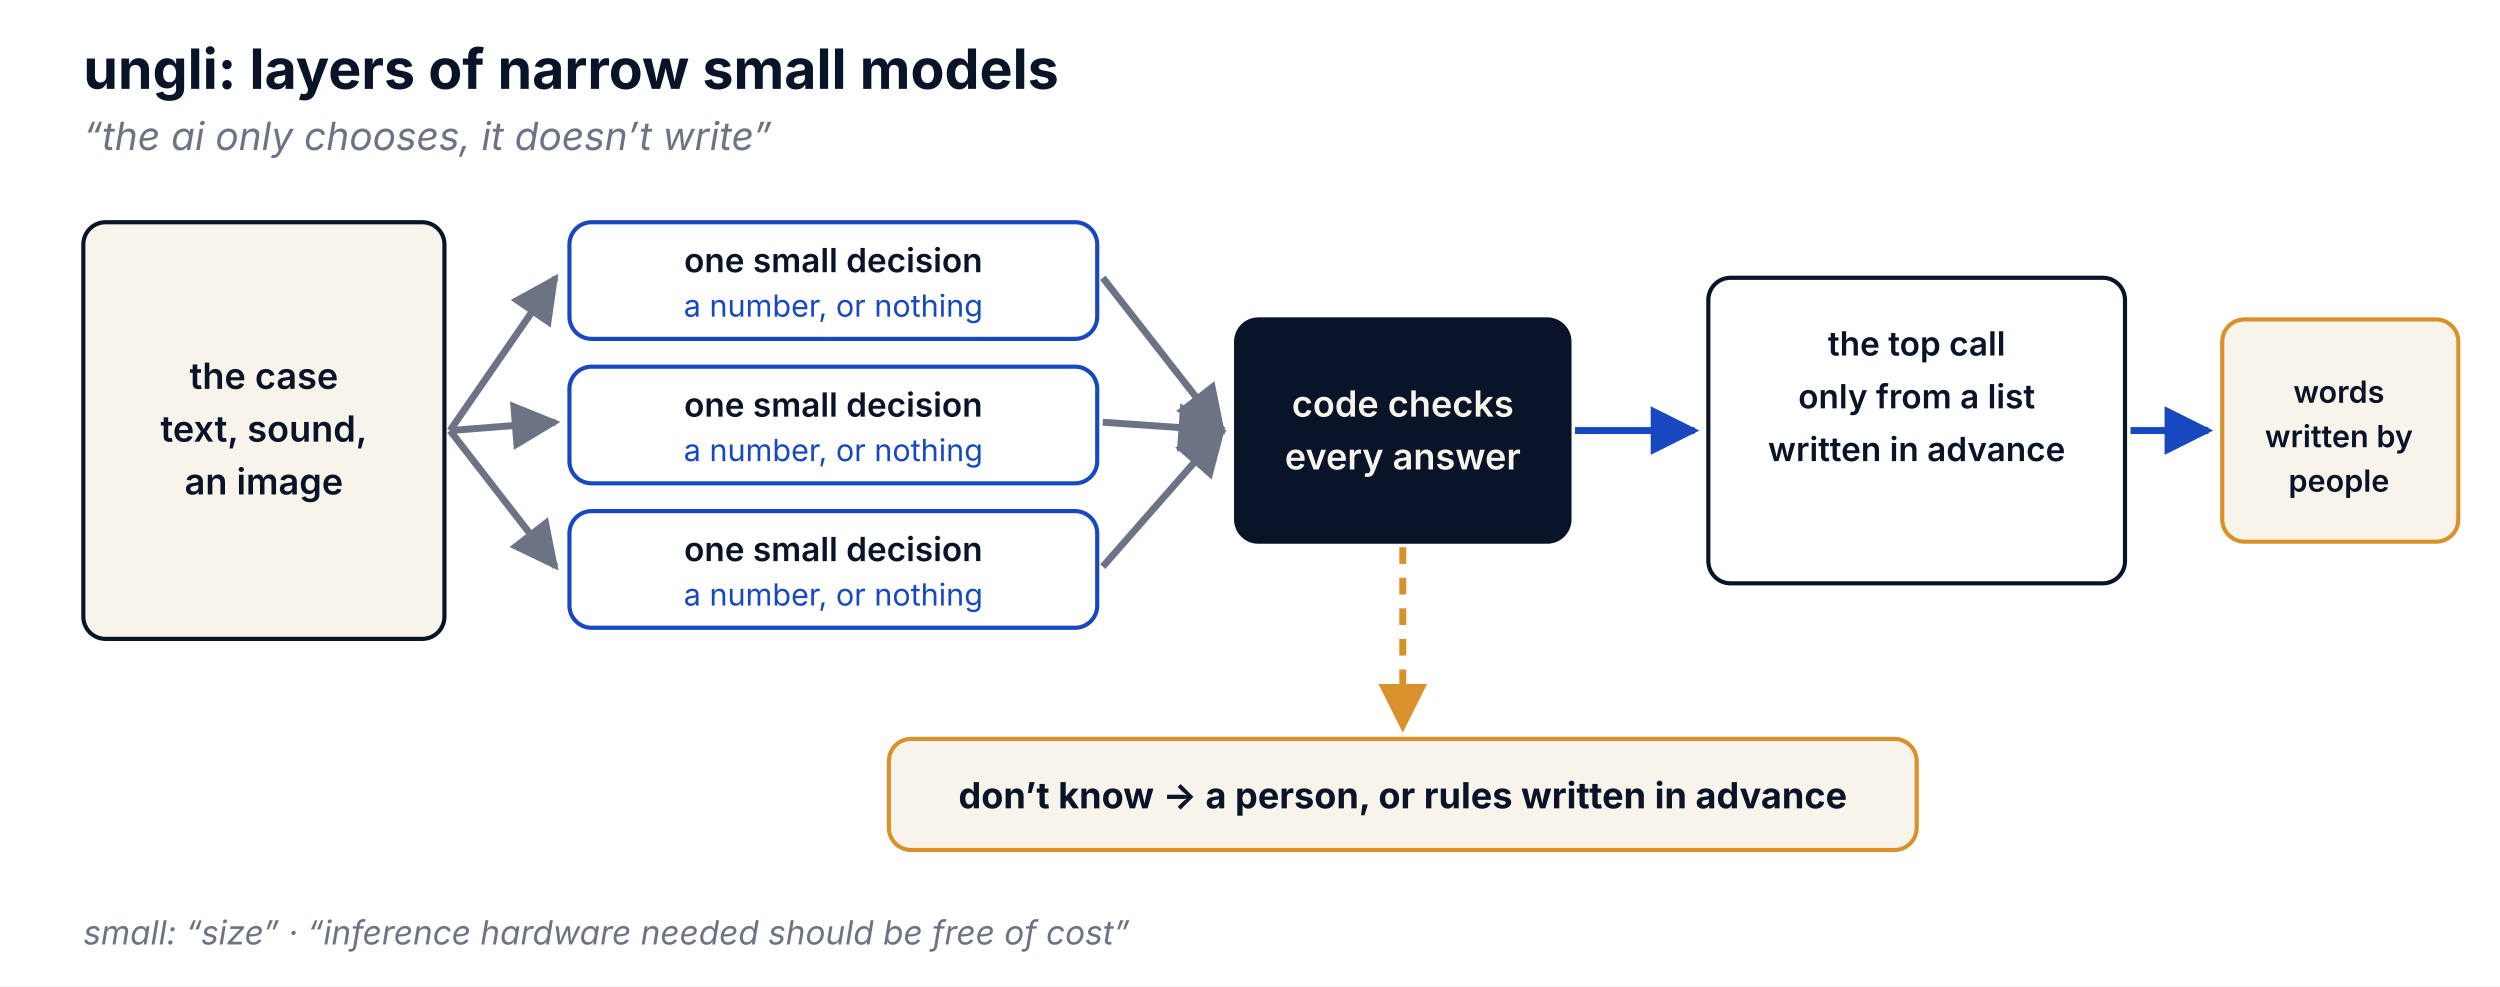
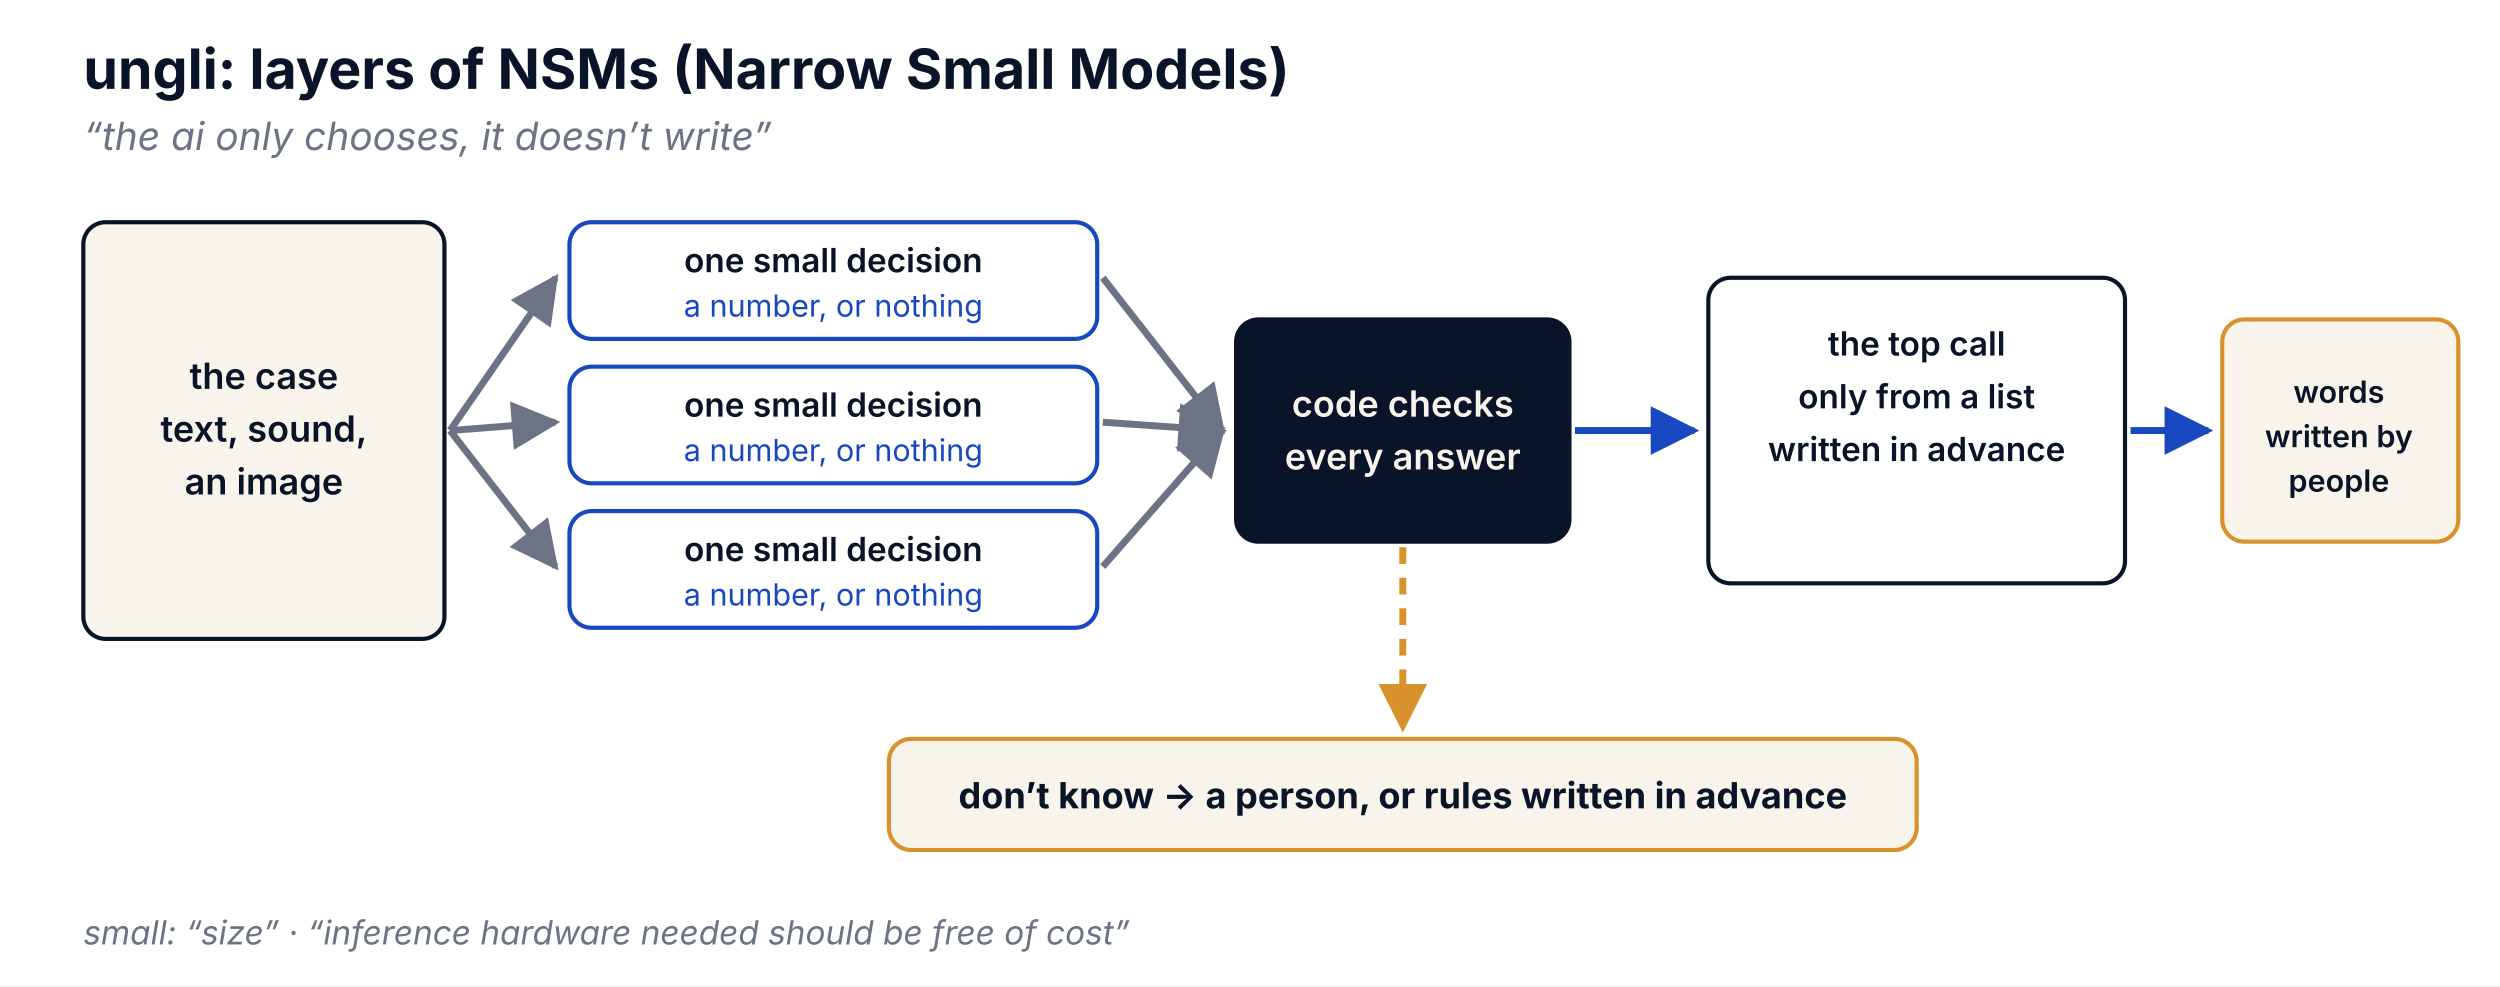
<svg xmlns="http://www.w3.org/2000/svg" width="900" height="355" viewBox="0 0 900 355">
  <defs>
    <marker id="a1848c0" viewBox="0 0 10 10" refX="9" refY="5" markerWidth="7" markerHeight="7" orient="auto">
      <path d="M0,0 L10,5 L0,10 z" fill="#1848c0" />
    </marker>
    <marker id="ad9922b" viewBox="0 0 10 10" refX="9" refY="5" markerWidth="7" markerHeight="7" orient="auto">
      <path d="M0,0 L10,5 L0,10 z" fill="#d9922b" />
    </marker>
    <marker id="a6b7385" viewBox="0 0 10 10" refX="9" refY="5" markerWidth="7" markerHeight="7" orient="auto">
      <path d="M0,0 L10,5 L0,10 z" fill="#6b7385" />
    </marker>
  </defs>
  <rect width="900" height="355" fill="white" />
-   <text x="30" y="32" font-family="Inter, Helvetica, Arial, sans-serif" font-size="20" fill="#0a1428" font-weight="700" text-anchor="start">ungli: layers of narrow small models</text>
+   <text x="30" y="32" font-family="Inter, Helvetica, Arial, sans-serif" font-size="20" fill="#0a1428" font-weight="700" text-anchor="start">ungli: layers of NSMs (Narrow Small Models)</text>
  <text x="30" y="54" font-family="Inter, Helvetica, Arial, sans-serif" font-size="14" fill="#6b7385" font-weight="400" text-anchor="start" font-style="italic">“the ai only chooses, it doesn’t write”</text>
  <rect x="30" y="80" width="130" height="150" rx="8" fill="#f8f4ec" stroke="#0a1428" stroke-width="1.5" />
  <text x="95" y="140" font-family="Inter, Helvetica, Arial, sans-serif" font-size="13" fill="#0a1428" font-weight="600" text-anchor="middle">the case</text>
  <text x="95" y="159" font-family="Inter, Helvetica, Arial, sans-serif" font-size="13" fill="#0a1428" font-weight="600" text-anchor="middle">text, sound,</text>
  <text x="95" y="178" font-family="Inter, Helvetica, Arial, sans-serif" font-size="13" fill="#0a1428" font-weight="600" text-anchor="middle">an image</text>
  <line x1="162" y1="155" x2="200" y2="100" stroke="#6b7385" stroke-width="2.5" marker-end="url(#a6b7385)" />
  <rect x="205" y="80" width="190" height="42" rx="8" fill="white" stroke="#1848c0" stroke-width="1.5" />
  <text x="300" y="98" font-family="Inter, Helvetica, Arial, sans-serif" font-size="12" fill="#0a1428" font-weight="600" text-anchor="middle">one small decision</text>
  <text x="300" y="114" font-family="Inter, Helvetica, Arial, sans-serif" font-size="11" fill="#1848c0" font-weight="400" text-anchor="middle">a number, or nothing</text>
  <line x1="397" y1="100" x2="440" y2="155" stroke="#6b7385" stroke-width="2.5" marker-end="url(#a6b7385)" />
  <line x1="162" y1="155" x2="200" y2="152" stroke="#6b7385" stroke-width="2.5" marker-end="url(#a6b7385)" />
  <rect x="205" y="132" width="190" height="42" rx="8" fill="white" stroke="#1848c0" stroke-width="1.5" />
  <text x="300" y="150" font-family="Inter, Helvetica, Arial, sans-serif" font-size="12" fill="#0a1428" font-weight="600" text-anchor="middle">one small decision</text>
  <text x="300" y="166" font-family="Inter, Helvetica, Arial, sans-serif" font-size="11" fill="#1848c0" font-weight="400" text-anchor="middle">a number, or nothing</text>
  <line x1="397" y1="152" x2="440" y2="155" stroke="#6b7385" stroke-width="2.5" marker-end="url(#a6b7385)" />
  <line x1="162" y1="155" x2="200" y2="204" stroke="#6b7385" stroke-width="2.5" marker-end="url(#a6b7385)" />
  <rect x="205" y="184" width="190" height="42" rx="8" fill="white" stroke="#1848c0" stroke-width="1.5" />
  <text x="300" y="202" font-family="Inter, Helvetica, Arial, sans-serif" font-size="12" fill="#0a1428" font-weight="600" text-anchor="middle">one small decision</text>
  <text x="300" y="218" font-family="Inter, Helvetica, Arial, sans-serif" font-size="11" fill="#1848c0" font-weight="400" text-anchor="middle">a number, or nothing</text>
  <line x1="397" y1="204" x2="440" y2="155" stroke="#6b7385" stroke-width="2.5" marker-end="url(#a6b7385)" />
  <rect x="445" y="115" width="120" height="80" rx="8" fill="#0a1428" stroke="#0a1428" stroke-width="1.5" />
  <text x="505" y="150" font-family="Inter, Helvetica, Arial, sans-serif" font-size="13" fill="#f8f4ec" font-weight="600" text-anchor="middle">code checks</text>
  <text x="505" y="169" font-family="Inter, Helvetica, Arial, sans-serif" font-size="13" fill="#f8f4ec" font-weight="600" text-anchor="middle">every answer</text>
  <line x1="567" y1="155" x2="610" y2="155" stroke="#1848c0" stroke-width="2.5" marker-end="url(#a1848c0)" />
  <rect x="615" y="100" width="150" height="110" rx="8" fill="white" stroke="#0a1428" stroke-width="1.5" />
  <text x="690" y="128" font-family="Inter, Helvetica, Arial, sans-serif" font-size="12" fill="#0a1428" font-weight="600" text-anchor="middle">the top call</text>
  <text x="690" y="147" font-family="Inter, Helvetica, Arial, sans-serif" font-size="12" fill="#0a1428" font-weight="600" text-anchor="middle">only from a list</text>
  <text x="690" y="166" font-family="Inter, Helvetica, Arial, sans-serif" font-size="12" fill="#0a1428" font-weight="600" text-anchor="middle">written in advance</text>
  <line x1="767" y1="155" x2="795" y2="155" stroke="#1848c0" stroke-width="2.5" marker-end="url(#a1848c0)" />
  <rect x="800" y="115" width="85" height="80" rx="8" fill="#f8f4ec" stroke="#d9922b" stroke-width="1.5" />
  <text x="842" y="145" font-family="Inter, Helvetica, Arial, sans-serif" font-size="11" fill="#0a1428" font-weight="600" text-anchor="middle">words</text>
  <text x="842" y="161" font-family="Inter, Helvetica, Arial, sans-serif" font-size="11" fill="#0a1428" font-weight="600" text-anchor="middle">written by</text>
  <text x="842" y="177" font-family="Inter, Helvetica, Arial, sans-serif" font-size="11" fill="#0a1428" font-weight="600" text-anchor="middle">people</text>
  <line x1="505" y1="197" x2="505" y2="262" stroke="#d9922b" stroke-width="2.5" stroke-dasharray="6 5" marker-end="url(#ad9922b)" />
  <rect x="320" y="266" width="370" height="40" rx="8" fill="#f8f4ec" stroke="#d9922b" stroke-width="1.5" />
  <text x="505" y="291" font-family="Inter, Helvetica, Arial, sans-serif" font-size="13" fill="#0a1428" font-weight="700" text-anchor="middle">don’t know → a person, or rules written in advance</text>
  <text x="30" y="340" font-family="Inter, Helvetica, Arial, sans-serif" font-size="12" fill="#6b7385" font-weight="400" text-anchor="start" font-style="italic">small: “size” · “inference hardware needed should be free of cost”</text>
</svg>
